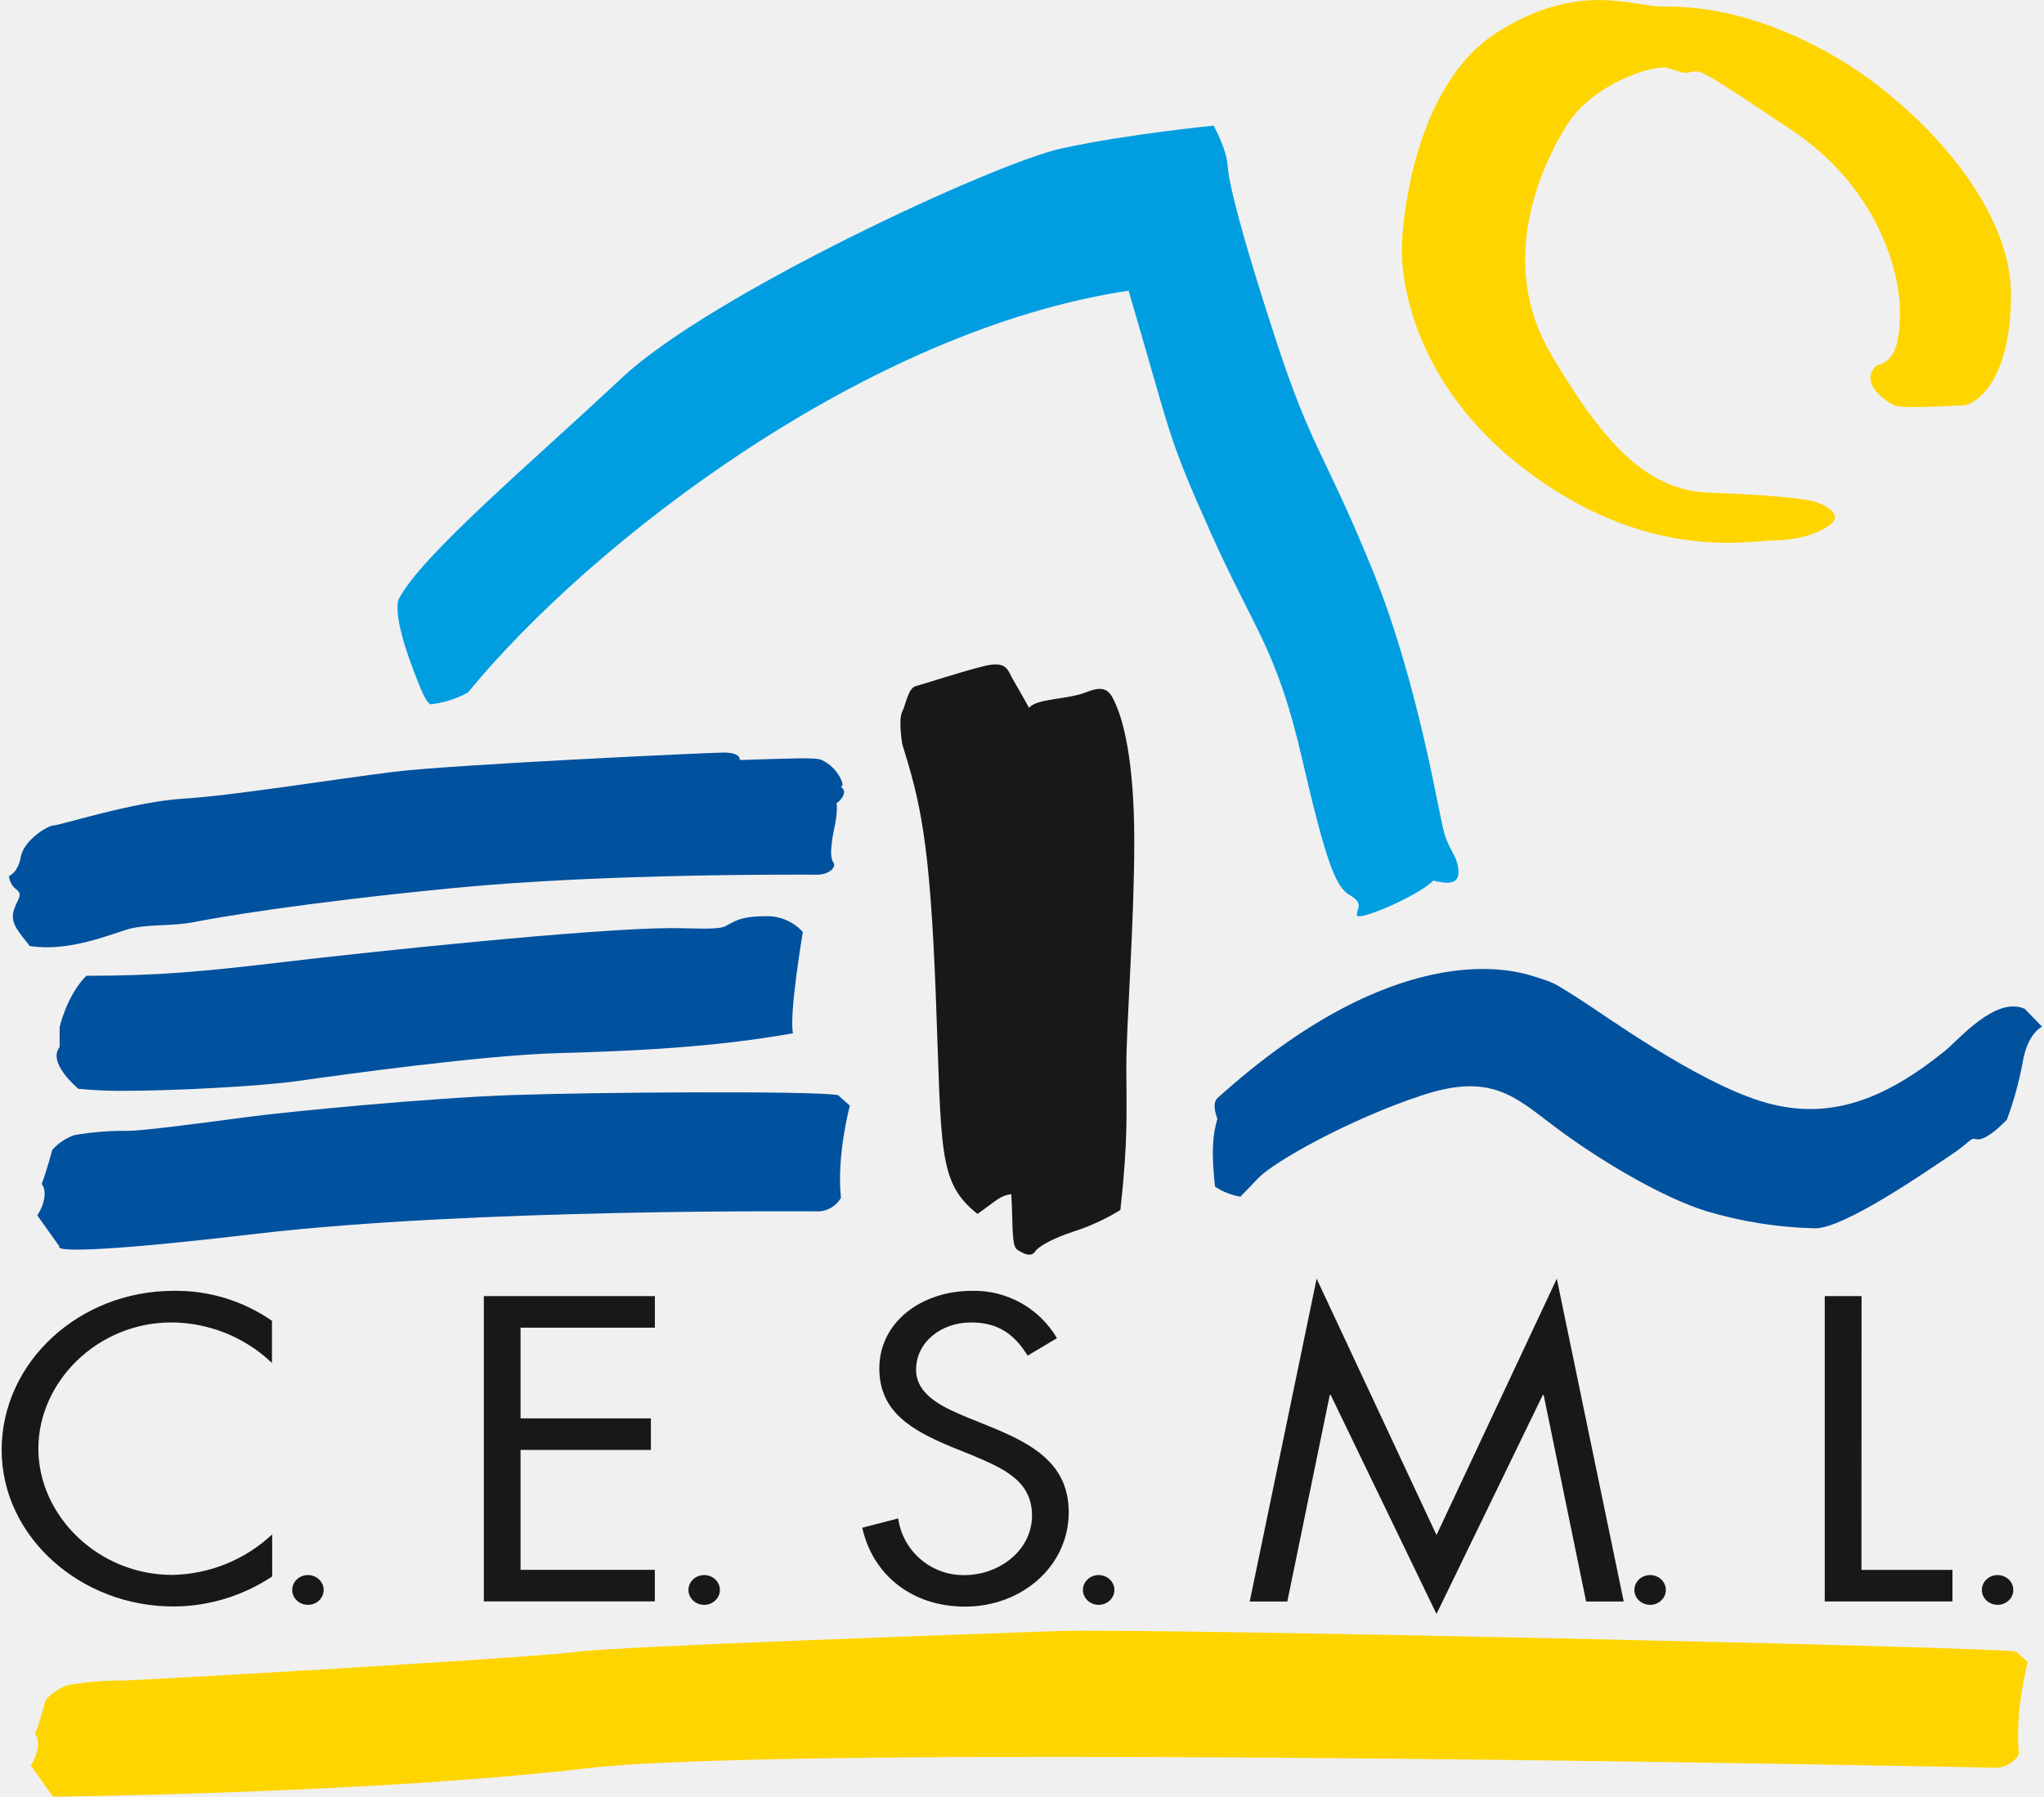
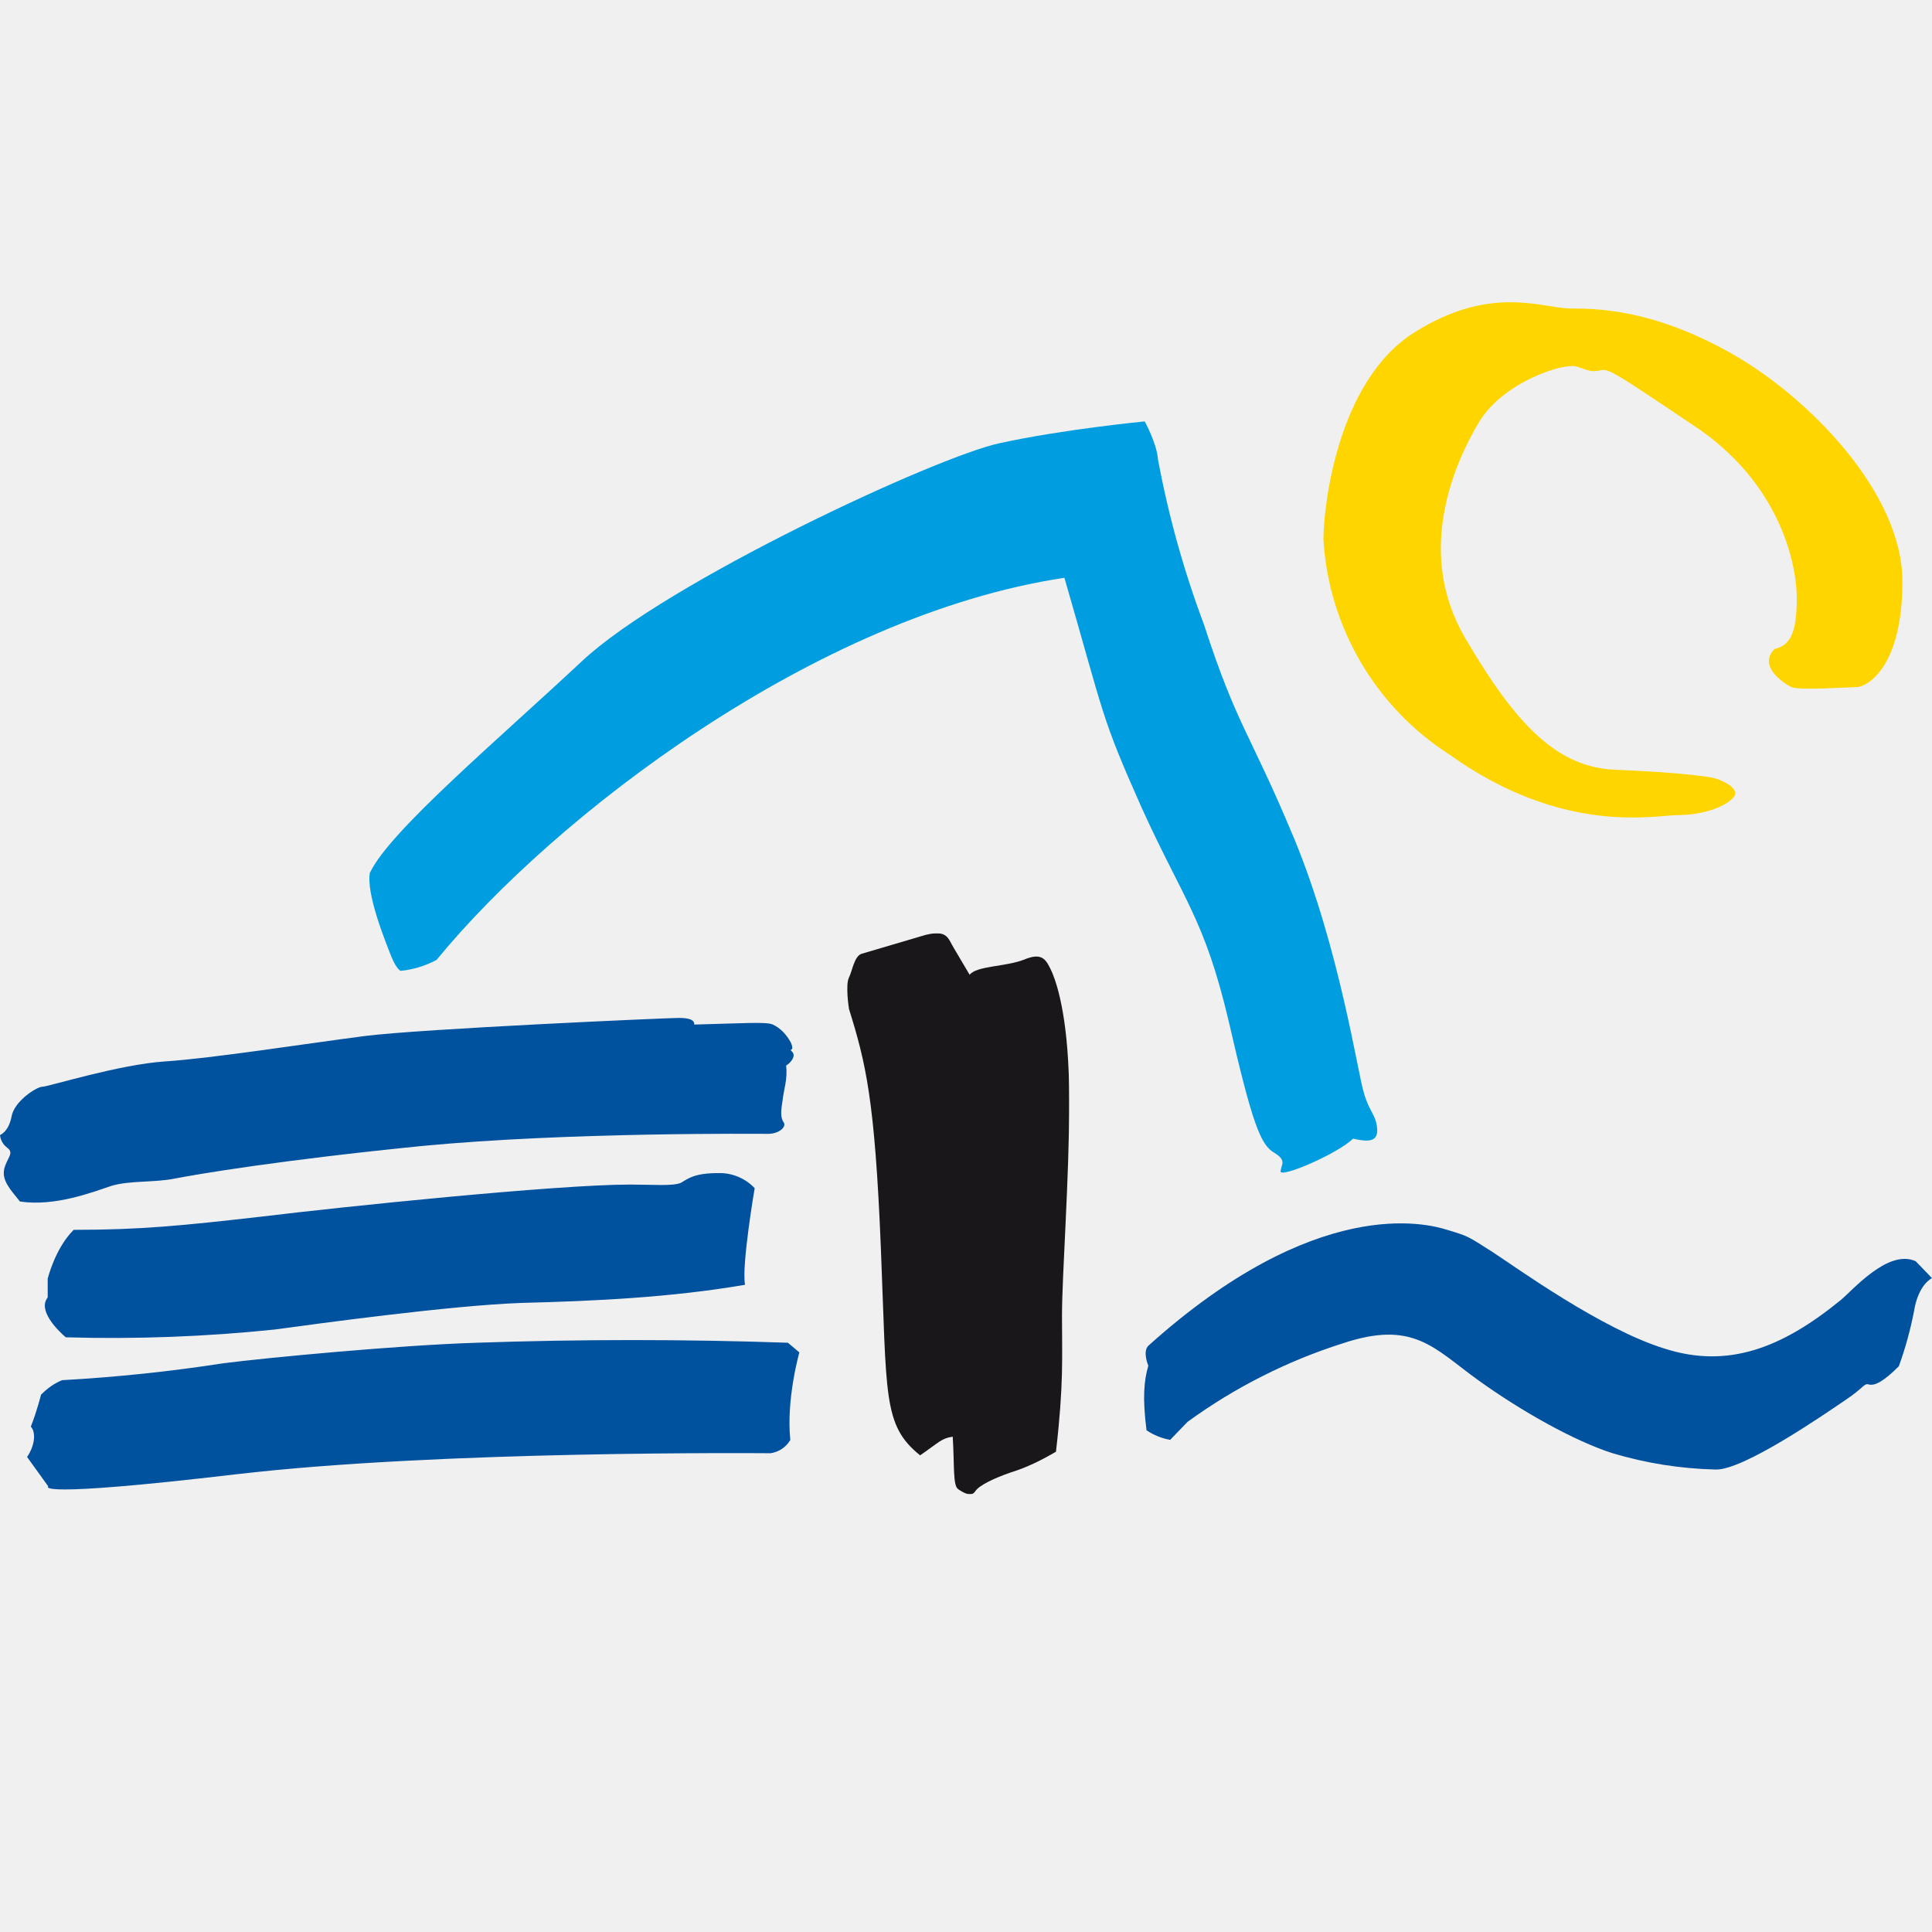
- <svg xmlns="http://www.w3.org/2000/svg" height="109" viewBox="0 0 387.97 341.59" width="124">
-   <path d="M171.19 141.37c3.39 10.95 5.28 18.12 6.41 47.92s.37 35.47 7.92 41.51c3.77-2.65 4.15-3.39 6.42-3.78.37 5.66 0 9.81 1.13 10.57s2.64 1.51 3.39.38 3.77-2.65 7.17-3.77a40.73 40.73 0 009.06-4.15c1.51-13.58 1.13-18.86 1.13-27.17s1.51-27.17 1.51-43-2.26-23-3.39-25.66-1.89-4.15-5.67-2.64-9.42 1.14-10.94 3c0 0-1.88-3.39-3-5.28s-1.13-3.77-5.66-2.64-11.31 3.39-12.83 3.77-1.89 3.4-2.64 4.91 0 6 0 6" fill="#1a171b" />
-   <path d="M16.1 185.52c13.58 0 21.88-.76 37.73-2.64s58.87-6.42 73.58-6.42c4.53 0 8.68.38 10.19-.37s2.64-1.89 7.55-1.89a9.1 9.1 0 017.17 3s-2.64 15.47-1.88 19.25c-14.72 2.64-30.19 3.39-44.52 3.77s-41.51 4.15-49.44 5.28-24.9 1.88-32.07 1.88a82.47 82.47 0 01-9.81-.37s-6-4.91-3.58-7.93v-3.77s1.32-6 5.09-9.81M5.35 179.86c-2-2.55-3.67-4.24-3.11-6.51s2-3.11.56-4.24a3.54 3.54 0 01-1.41-2.55s1.69-.57 2.26-3.68 5.09-5.94 6.23-5.94 15.28-4.53 24.62-5.09 28.58-3.68 39.9-5.09 60.56-3.68 62.83-3.68 3.11.57 3.11 1.42c9.62-.28 14.43-.57 15.57 0a7.63 7.63 0 013.67 3.68c.85 2-.56.85.28 1.7s-.28 2.26-1.13 2.83c.28 2.55-.56 4.82-.85 7.08s-.28 3.39.28 4.24-.85 2.27-3.12 2.27-39.89-.3-69.04 2.53-45.28 5.66-49.52 6.5-9.05.28-12.73 1.42-11.33 4.25-18.4 3.11M6.77 231.08c1.69-2.55 1.69-5.09.84-5.94 1.14-3.11 2-6.51 2-6.51a10.08 10.08 0 014.25-2.83A57.25 57.25 0 0124 215c2.83 0 13.59-1.41 22.08-2.55s35.09-3.68 50.66-4.24 57.73-.85 62.26 0l2.26 2s-2.55 9.34-1.7 17.55a5.2 5.2 0 01-4 2.55c-1.41 0-65.94-.57-107 4.25S11 237 11 237l-4.24-5.94" fill="#00519e" />
-   <path d="M5.52 335.65c1.69-2.55 1.69-5.09.84-5.94 1.14-3.11 2-6.51 2-6.51a10.14 10.14 0 014.25-2.83 57.35 57.35 0 0110.18-.85c2.83 0 77.58-4.29 86.08-5.42s76.33-3.43 91.89-4 177.67 3 182.19 3.9l2.26 2s-2.55 9.34-1.69 17.54a5.24 5.24 0 01-4 2.55c-1.42 0-227.11-4.72-268.14.09S9.76 341.59 9.76 341.59z" fill="#ffd500" />
-   <path d="M235.61 227.54a12.48 12.48 0 01-4.93-1.93c-.73-6.55-.44-10 .46-12.9 0 0-1.21-2.81 0-3.93 33.54-30.26 55.49-24.6 59.81-23.25s4 1.24 8.92 4.36 22 15.56 34.64 19.49 23.39-.22 35-9.63c2.5-2 9.58-10.45 15.12-7.94l3.29 3.39s-2.73 1.13-3.69 6.76a65.38 65.38 0 01-3 10.92c-2.93 3-4.82 4-5.9 3.69s-.94.5-5 3.2-20.13 13.89-25.63 13.76a78.37 78.37 0 01-20.71-3.29c-7.56-2.36-18.3-8.47-27-14.75s-12.88-11.92-27-7.23-28 12.6-31 15.64l-3.51 3.65" fill="#00519e" />
-   <path d="M75.41 114.07c-1 4.07 3.12 14.07 4.29 16.93s1.86 2.9 1.86 2.9a18.42 18.42 0 007.1-2.25c23.58-28.73 75.88-68.95 125.59-76.38 8.32 28.3 7.29 27.42 15.61 46s12.55 22.18 17.28 42.61 6.49 24.72 9.15 26.3 1.44 2.41 1.34 3.79 11.57-3.53 14.55-6.55c2.73.66 5 .83 4.77-2s-1.61-3.35-2.71-7.13-4.91-28.77-13.92-50.67S249 85.3 242.2 64.48s-8.9-29.74-9.12-33-2.67-7.59-2.67-7.59-16.28 1.58-28.94 4.34-66.78 27.83-83.63 43.67-38.36 33.92-42.43 42.17" fill="#009ee0" />
-   <path d="M356.37 69.52c3-.75 4.53-3 4.53-10.19s-3.77-23.39-20.76-34.71-17-11.32-18.86-10.94-1.89 0-4.53-.75-14.34 3-19.25 10.94-13.21 26-3 43.39 18.48 26 30.18 26.41 17.36 1.14 19.24 1.51 6 2.26 4.16 4.15-6.41 3.4-10.95 3.4-23 4.15-45.66-12.08-25.28-36.6-25.28-43 2.64-31.69 18.12-41.5S310 1.23 315.62 1.23s16.61.38 32.08 9.05S382 38.2 382 55.94s-7.52 21.13-9 21.13-11.7.75-13.2 0-6.79-4.15-3.41-7.55" fill="#ffd500" />
-   <g fill="#1a171b">
-     <path d="M51.39 259.13a27.89 27.89 0 00-19.13-7.7c-14 0-25.28 11.24-25.28 24s11.39 24 25.45 24a28.52 28.52 0 0019-7.7v8a34.05 34.05 0 01-18.71 5.7C15 305.48 0 292.16 0 275.68c0-16.68 14.72-30.26 32.68-30.26a31.9 31.9 0 0118.71 5.7zM91.67 246.42h32.52v6H98.65v17.25h24.78v6H98.65v22.79h25.53v6H91.67zM195.06 257.74c-2.5-4-5.49-6.31-10.81-6.31-5.57 0-10.4 3.7-10.4 9 0 5 5.57 7.31 9.81 9.08l4.16 1.69c8.15 3.31 15.05 7.08 15.05 16.32 0 10.16-8.82 17.94-19.71 17.94-10.06 0-17.55-6-19.54-15l6.82-1.77A12.56 12.56 0 00183 299.47c6.74 0 12.89-4.77 12.89-11.32 0-6.78-5.74-9.08-11.56-11.55l-3.83-1.54c-7.32-3.08-13.64-6.55-13.64-14.86 0-9 8.23-14.78 17.55-14.78a18.24 18.24 0 0116.22 9zM250 243.11l22.79 48.74 22.87-48.74 12.72 61.37h-7.15l-8.07-39.27H293l-20.21 41.65-20.12-41.65h-.17l-8.07 39.27h-7.15zM353.58 298.47h17.3v6H346.6v-58.05h7z" />
-     <ellipse cx="379.46" cy="302.29" rx="2.99" ry="2.83" />
-     <ellipse cx="313.4" cy="302.29" rx="2.99" ry="2.83" />
-     <ellipse cx="208.56" cy="302.29" rx="2.99" ry="2.83" />
-     <ellipse cx="133.56" cy="302.29" rx="2.99" ry="2.83" />
-     <ellipse cx="58.23" cy="302.29" rx="2.99" ry="2.83" />
+ <svg xmlns="http://www.w3.org/2000/svg" xmlns:xlink="http://www.w3.org/1999/xlink" viewBox="0 0 32 32">
+   <defs>
+     <path id="a" d="M.03.042h3.681v9.291H.03z" />
+   </defs>
+   <g fill="none" fill-rule="evenodd">
+     <g transform="translate(14 15.415)">
+       <mask id="b" fill="#fff">
+         <use xlink:href="#a" />
+       </mask>
+       <path fill="#1A171B" d="M.06 1.29c.28.9.43 1.5.53 3.97.1 2.46.03 2.93.65 3.43.32-.22.35-.28.54-.31.03.47 0 .81.09.87.1.07.22.13.28.04.06-.1.31-.22.6-.32.26-.08.5-.2.74-.34.13-1.12.1-1.56.1-2.25s.12-2.25.12-3.56S3.52.92 3.43.7c-.1-.22-.16-.35-.47-.22-.31.12-.78.1-.9.25L1.8.29c-.1-.16-.1-.31-.47-.22L.28.38C.15.41.12.66.06.78c-.06.13 0 .5 0 .5" mask="url(#b)" />
+     </g>
+     <path fill="#00519E" d="M.45 24.13c.14-.21.14-.42.06-.5.1-.25.17-.53.17-.53.1-.1.22-.19.35-.24a27.35 27.35 0 0 0 2.67-.28c.7-.09 2.9-.3 4.2-.34a75 75 0 0 1 5.15 0l.19.16s-.22.77-.15 1.45a.45.45 0 0 1-.33.22c-.11 0-5.46-.05-8.86.35-3.4.4-3.1.2-3.1.2l-.36-.5M.33 19.9c-.17-.21-.3-.35-.26-.54.05-.19.17-.26.05-.35A.3.3 0 0 1 0 18.8s.14-.05.19-.3c.04-.26.42-.5.51-.5.1 0 1.27-.37 2.04-.42.77-.05 2.37-.3 3.3-.42.94-.12 5.02-.3 5.2-.3.2 0 .26.04.26.11.8-.02 1.2-.05 1.3 0 .13.06.23.17.3.3.07.17-.05.08.02.15.07.07-.02.18-.1.23.03.21-.04.4-.06.59-.03.18-.03.28.02.35.05.07-.07.19-.26.19s-3.3-.03-5.72.2c-2.4.24-3.74.47-4.1.54-.35.07-.74.03-1.05.12-.3.1-.94.35-1.52.26m.89.47c1.12 0 1.8-.07 3.12-.22 1.31-.16 4.88-.53 6.1-.53.37 0 .71.03.84-.03.12-.07.22-.16.62-.16a.8.8 0 0 1 .6.25s-.22 1.28-.16 1.6c-1.22.21-2.5.27-3.69.3-1.18.04-3.43.35-4.09.44a26.16 26.16 0 0 1-3.47.13s-.5-.41-.3-.66v-.31s.12-.5.43-.81m18.17 3.48a1.03 1.03 0 0 1-.4-.16c-.07-.55-.04-.83.03-1.07 0 0-.1-.23 0-.33 2.78-2.5 4.6-2.03 4.95-1.92.36.11.33.1.74.36.4.26 1.82 1.29 2.87 1.61 1.04.33 1.93-.01 2.9-.8.2-.16.79-.86 1.25-.65l.27.28s-.23.1-.3.56c-.06.3-.14.6-.25.9-.25.25-.4.33-.5.3-.08-.02-.07.05-.4.27-.34.23-1.67 1.15-2.13 1.14a6.47 6.47 0 0 1-1.71-.27c-.63-.2-1.52-.7-2.24-1.22-.72-.52-1.06-.99-2.23-.6a9 9 0 0 0-2.57 1.3l-.29.3" />
+     <path fill="#009EE0" d="M6.13 14.44c-.08.34.26 1.17.35 1.4.1.24.16.24.16.24.2-.02.4-.08.59-.18 1.95-2.38 6.28-5.71 10.4-6.33.68 2.35.6 2.28 1.28 3.81.7 1.54 1.04 1.84 1.44 3.53.39 1.7.53 2.05.75 2.18.22.13.12.2.11.31 0 .12.96-.3 1.2-.54.23.05.42.07.4-.17-.02-.23-.13-.27-.22-.59-.1-.31-.4-2.38-1.15-4.2-.75-1.8-.94-1.84-1.5-3.56a16.23 16.23 0 0 1-.76-2.73c-.02-.27-.22-.63-.22-.63s-1.35.13-2.4.36c-1.04.22-5.52 2.3-6.92 3.61-1.4 1.31-3.18 2.81-3.51 3.5" />
+     <path fill="#FFD500" d="M29.39 10.75c.25-.06.37-.24.37-.84s-.3-1.94-1.72-2.87c-1.4-.94-1.4-.94-1.56-.9-.15.02-.15 0-.37-.07-.22-.06-1.19.25-1.6.9-.4.66-1.09 2.16-.24 3.6.84 1.44 1.53 2.15 2.5 2.18.96.04 1.43.1 1.59.13.15.03.5.19.34.34-.15.16-.53.28-.9.28-.38 0-1.9.35-3.79-1a4.56 4.56 0 0 1-2.09-3.56c0-.53.22-2.62 1.5-3.43s2.13-.4 2.6-.4c.46 0 1.37.02 2.65.74 1.28.72 2.84 2.31 2.84 3.78 0 1.47-.62 1.75-.75 1.75-.12 0-.96.06-1.09 0-.12-.06-.56-.34-.28-.63" />
  </g>
</svg>
